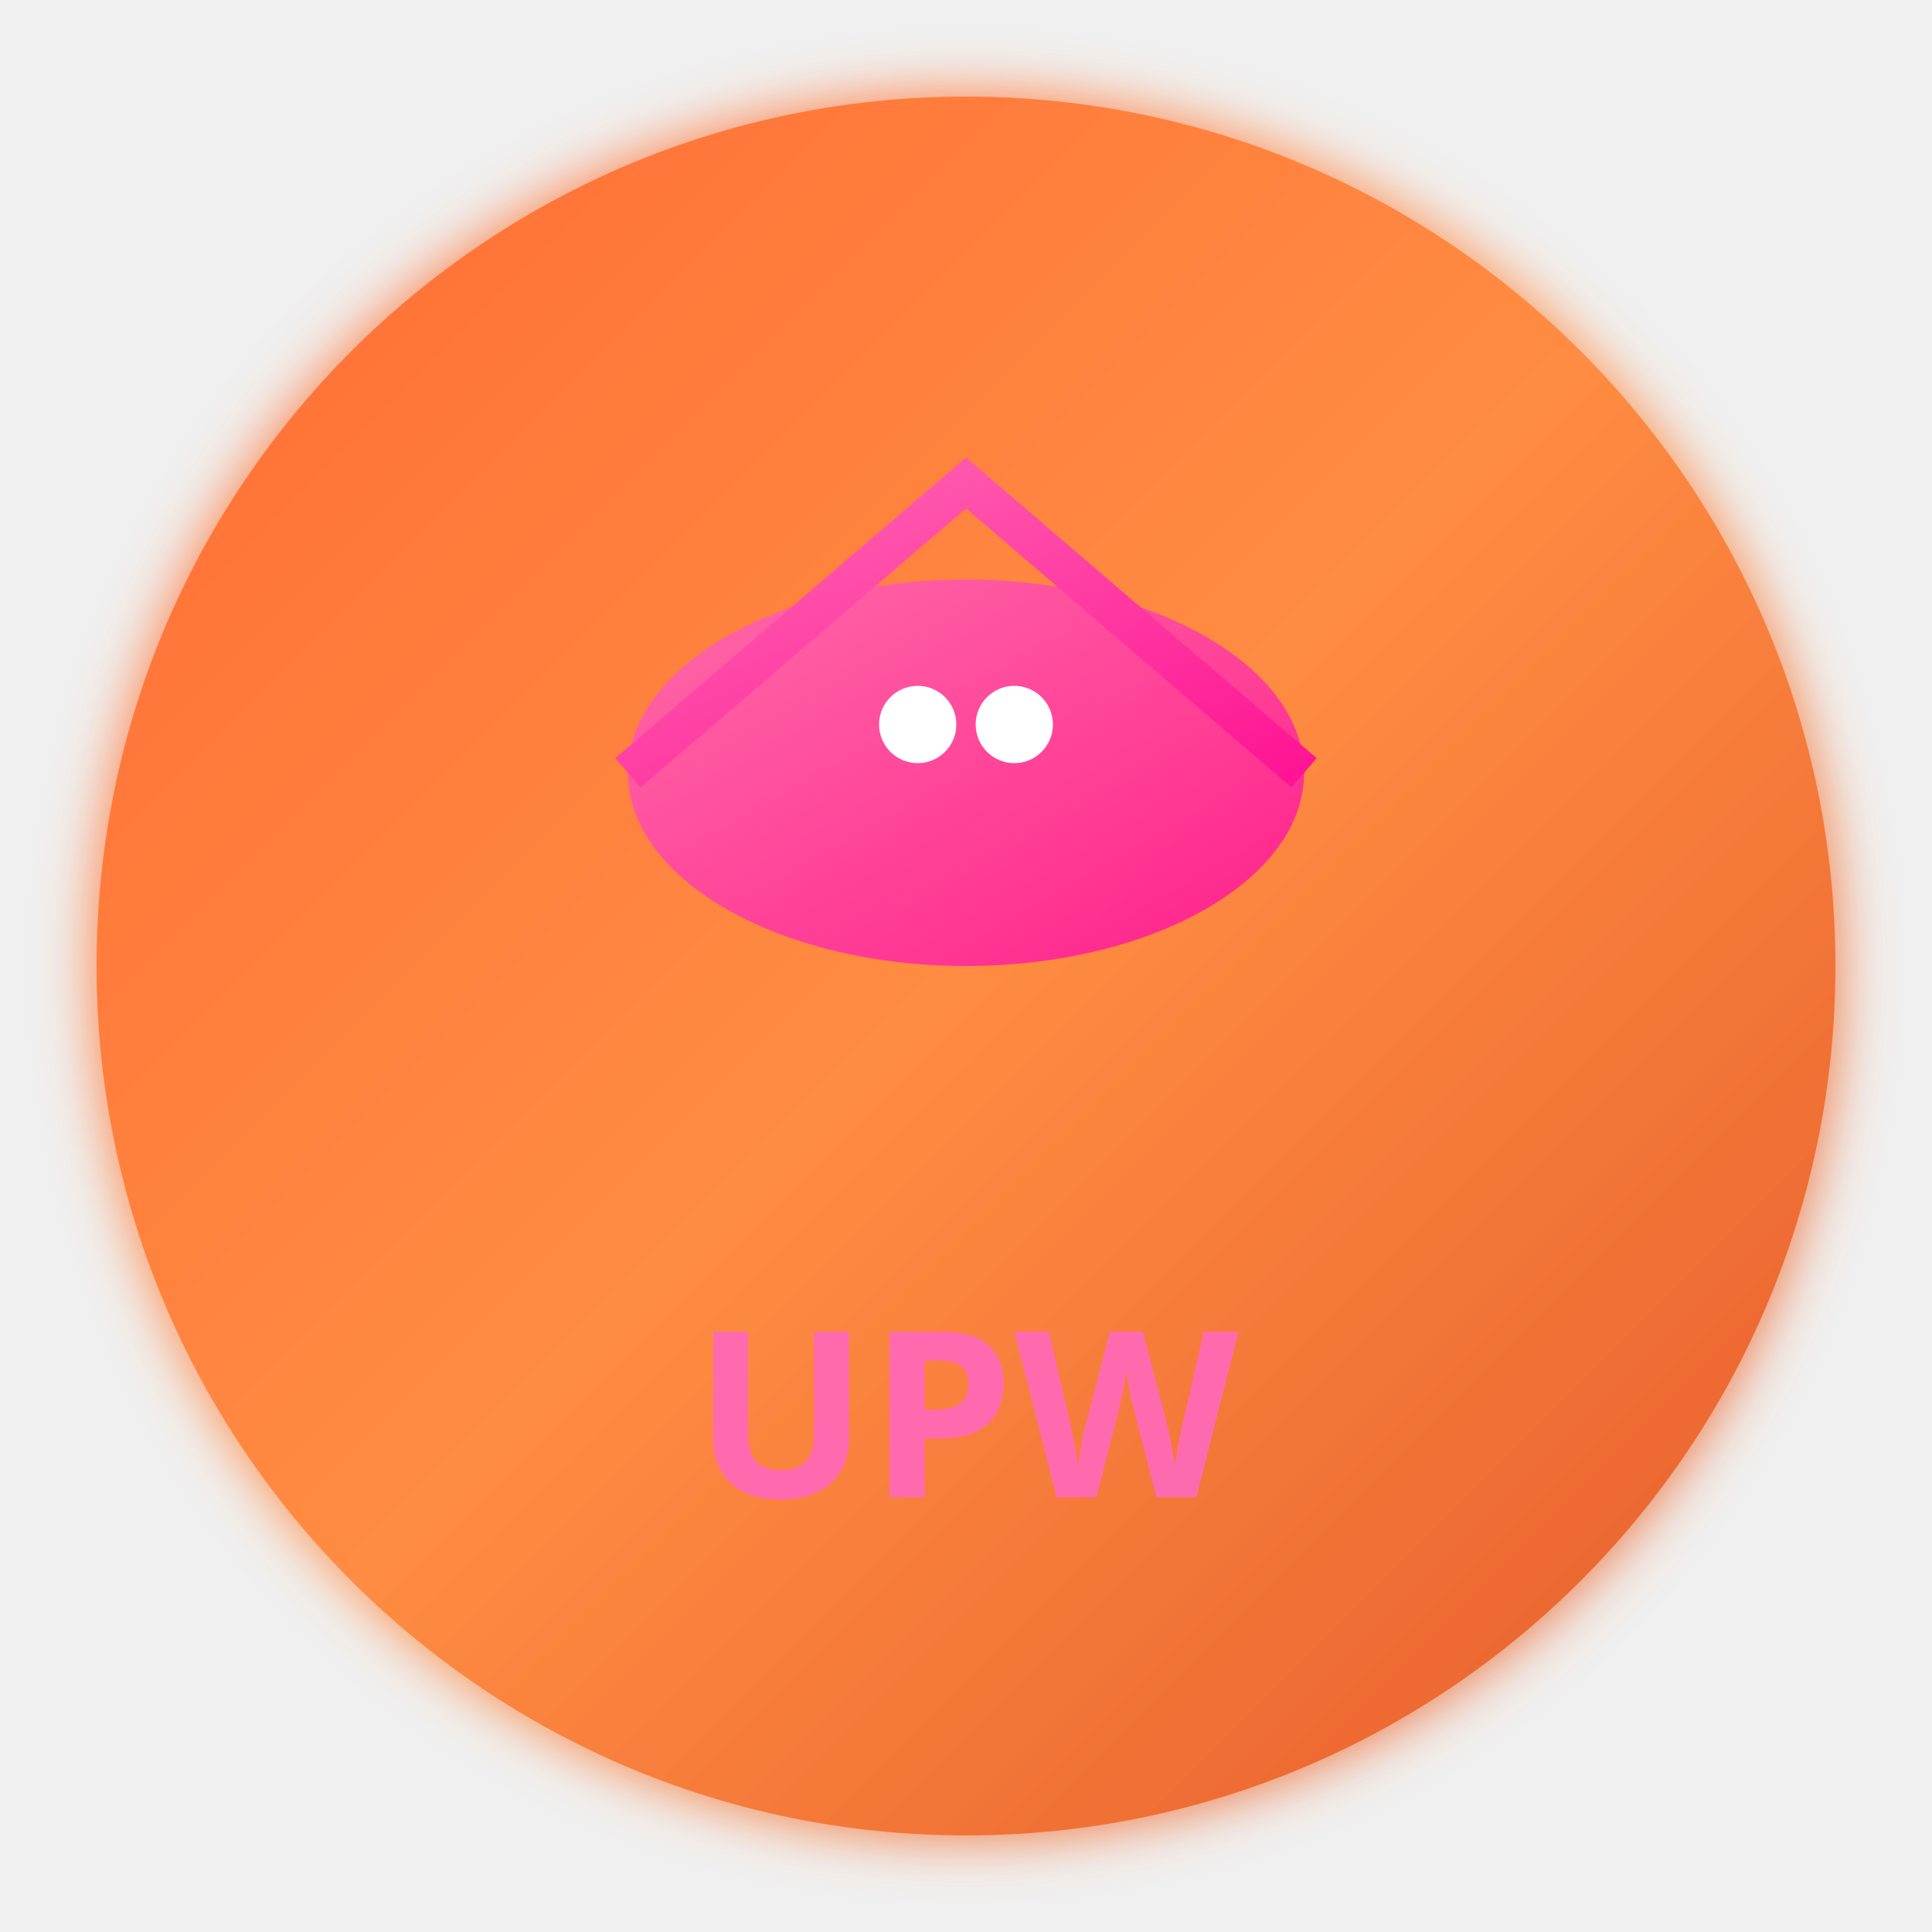
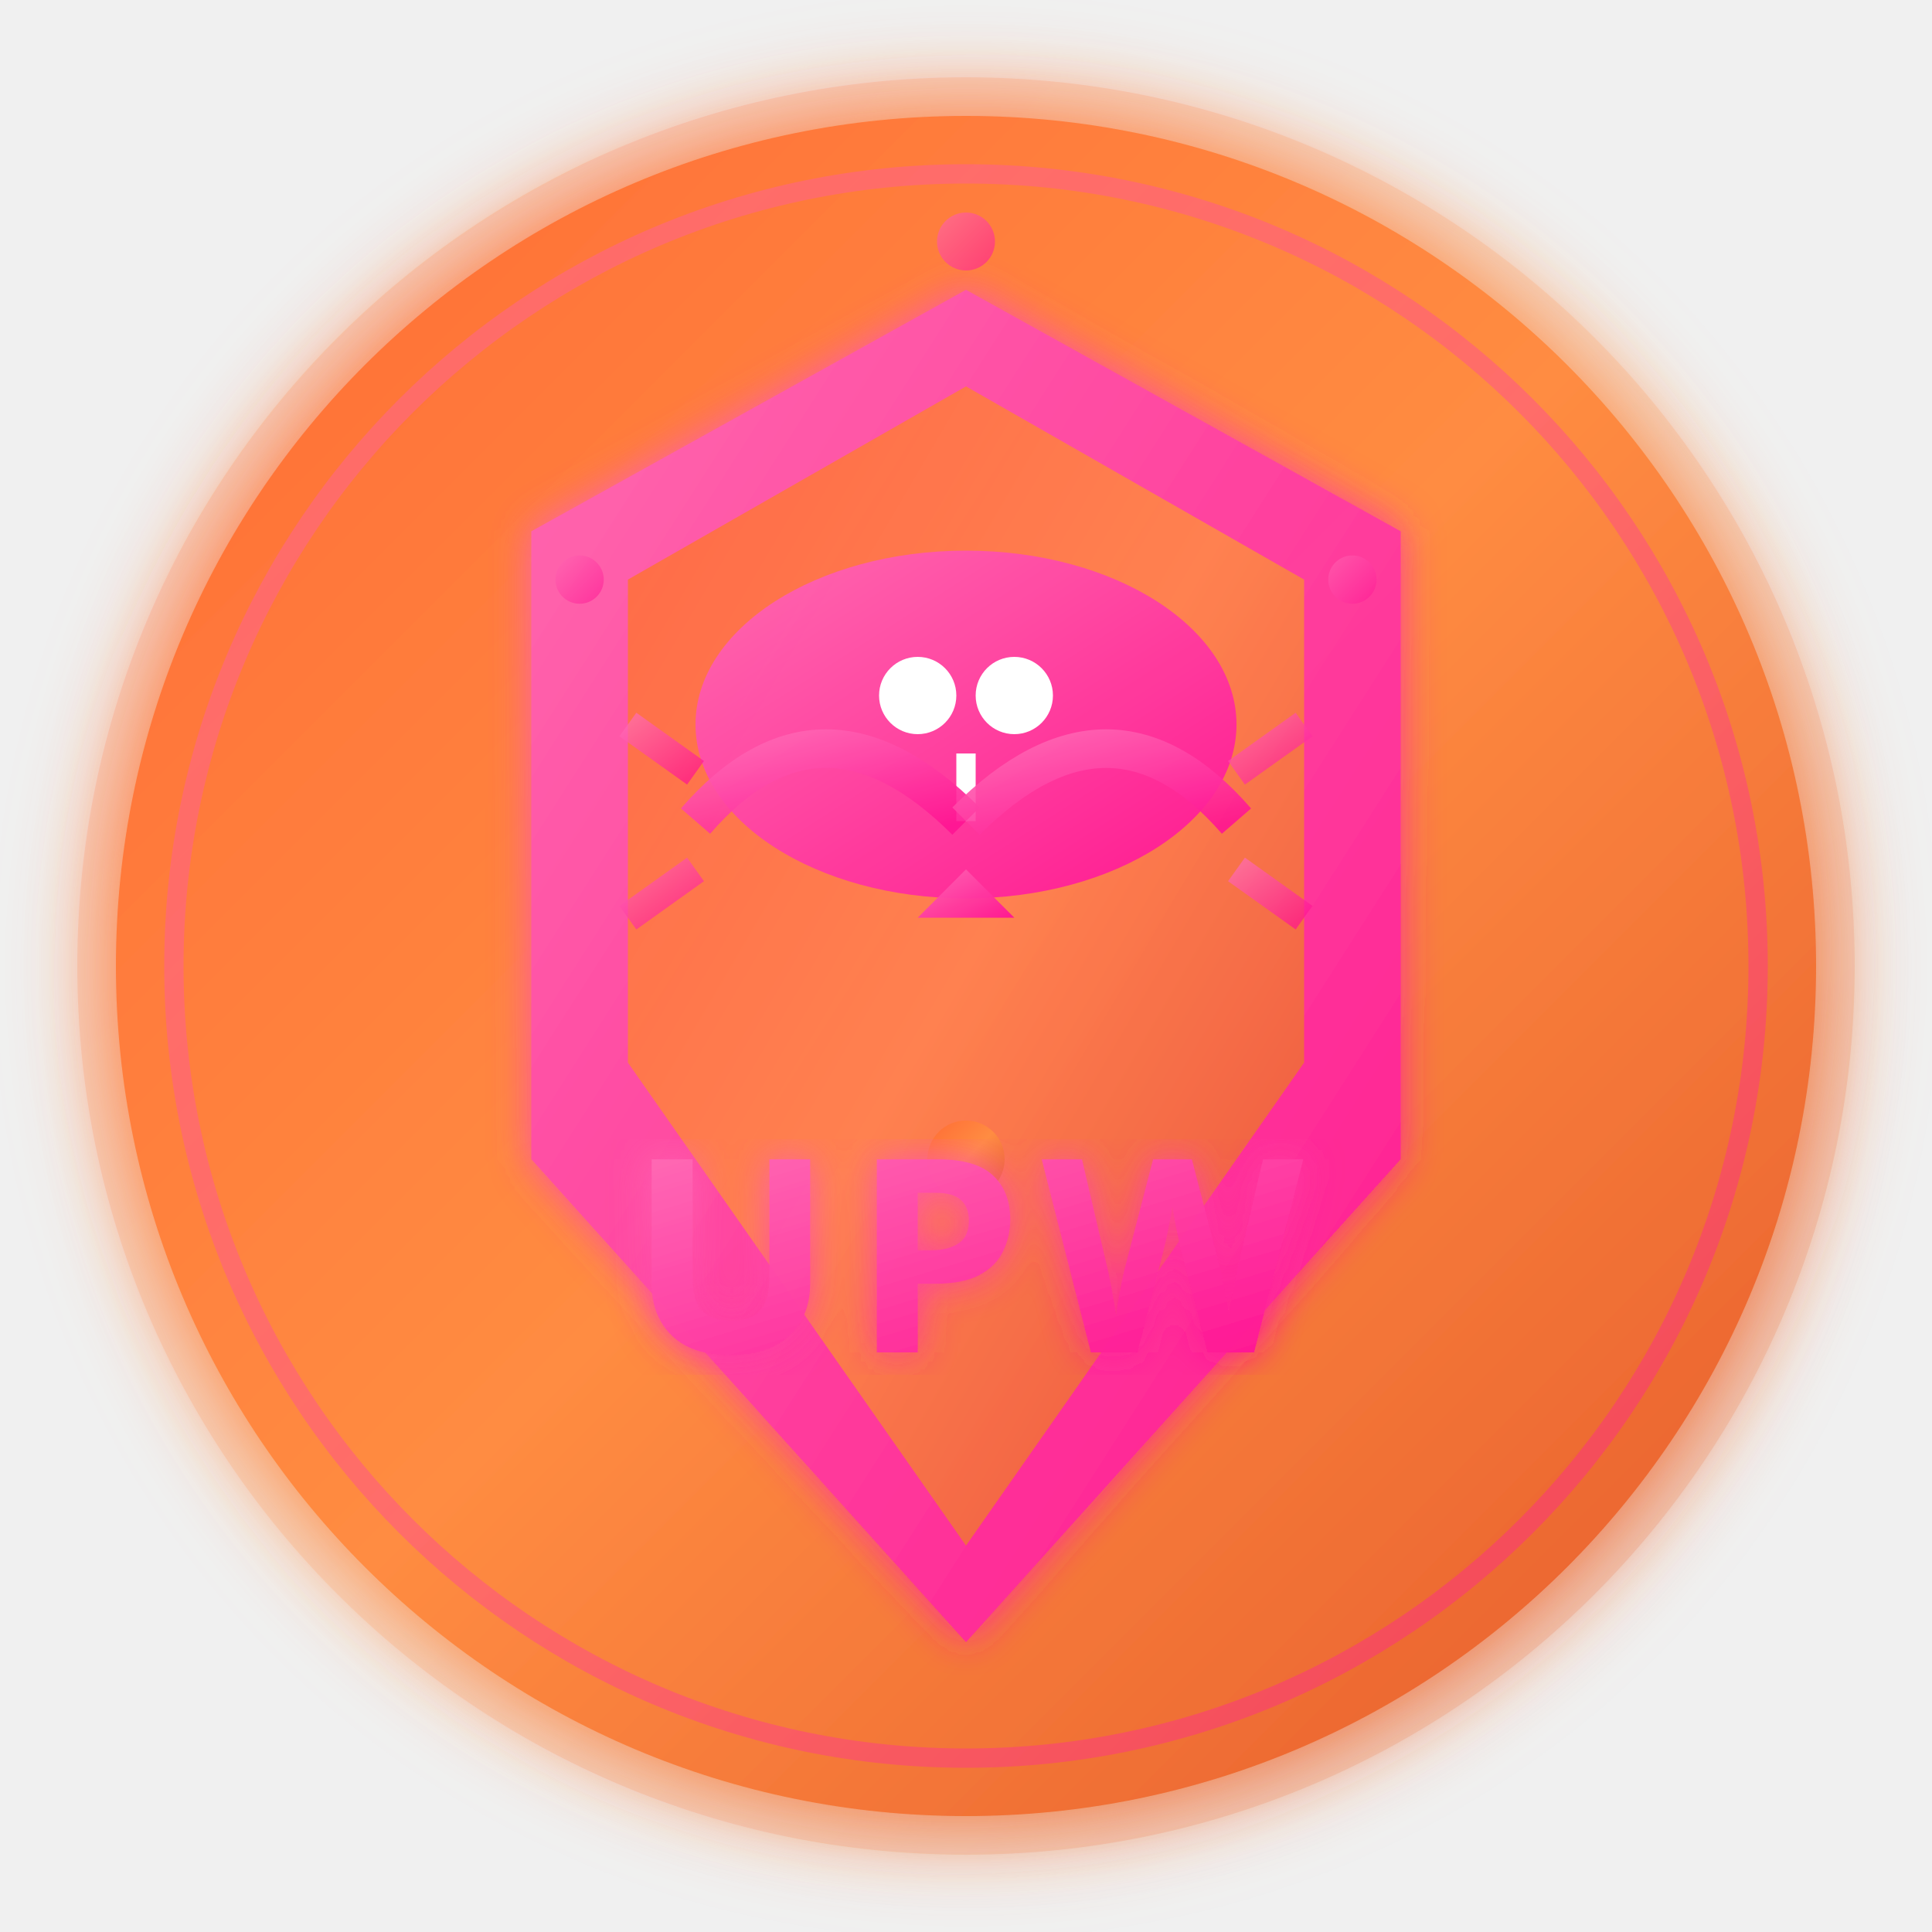
<svg xmlns="http://www.w3.org/2000/svg" viewBox="0 0 200 200">
  <defs>
    <linearGradient id="wpl-upw-orange-grad" x1="0%" y1="0%" x2="100%" y2="100%">
-       <stop offset="0%" style="stop-color:#FF6B35;stop-opacity:1" />
-       <stop offset="50%" style="stop-color:#FF8C42;stop-opacity:1" />
-       <stop offset="100%" style="stop-color:#E55A2B;stop-opacity:1" />
+       <stop offset="0%" style="stop-color:#FF6B35;stop-opacity:1">
+         <animate attributeName="stop-color" values="#FF6B35;#FF8C42;#FF6B35" dur="4s" repeatCount="indefinite" />
+       </stop>
+       <stop offset="50%" style="stop-color:#FF8C42;stop-opacity:1">
+         <animate attributeName="stop-color" values="#FF8C42;#FFA500;#FF8C42" dur="4s" repeatCount="indefinite" />
+       </stop>
+       <stop offset="100%" style="stop-color:#E55A2B;stop-opacity:1">
+         <animate attributeName="stop-color" values="#E55A2B;#FF6B35;#E55A2B" dur="4s" repeatCount="indefinite" />
+       </stop>
    </linearGradient>
    <linearGradient id="wpl-upw-pink-grad" x1="0%" y1="0%" x2="100%" y2="100%">
-       <stop offset="0%" style="stop-color:#FF69B4;stop-opacity:1" />
-       <stop offset="100%" style="stop-color:#FF1493;stop-opacity:1" />
+       <stop offset="0%" style="stop-color:#FF69B4;stop-opacity:1">
+         <animate attributeName="stop-color" values="#FF69B4;#FF1493;#FF69B4" dur="3s" repeatCount="indefinite" />
+       </stop>
+       <stop offset="100%" style="stop-color:#FF1493;stop-opacity:1">
+         <animate attributeName="stop-color" values="#FF1493;#FF69B4;#FF1493" dur="3s" repeatCount="indefinite" />
+       </stop>
    </linearGradient>
    <filter id="wpl-upw-glow">
-       <feGaussianBlur stdDeviation="3" result="coloredBlur" />
+       <feGaussianBlur stdDeviation="4" result="coloredBlur">
+         <animate attributeName="stdDeviation" values="4;6;4" dur="3s" repeatCount="indefinite" />
+       </feGaussianBlur>
+       <feMerge>
+         <feMergeNode in="coloredBlur" />
+         <feMergeNode in="SourceGraphic" />
+       </feMerge>
+     </filter>
+     <filter id="wpl-upw-inner-glow">
+       <feGaussianBlur stdDeviation="2" result="coloredBlur" />
      <feMerge>
        <feMergeNode in="coloredBlur" />
        <feMergeNode in="SourceGraphic" />
      </feMerge>
    </filter>
    <style>
-       @keyframes fly {
-         0%, 100% { transform: translateY(0) rotate(0deg); }
-         50% { transform: translateY(-8px) rotate(5deg); }
+       @keyframes warrior {
+         0%, 100% { transform: scale(1) translateY(0); }
+         50% { transform: scale(1.05) translateY(-3px); }
      }
      @keyframes pulse {
-         0%, 100% { opacity: 1; }
-         50% { opacity: 0.85; }
+         0%, 100% { opacity: 1; transform: scale(1); }
+         50% { opacity: 0.9; transform: scale(1.02); }
      }
-       .crane { animation: fly 3s ease-in-out infinite; }
-       .logo-pulse { animation: pulse 2.5s ease-in-out infinite; }
+       @keyframes glow {
+         0%, 100% { opacity: 0.6; }
+         50% { opacity: 1; }
+       }
+       .warrior { animation: warrior 3.5s ease-in-out infinite; transform-origin: 100px 90px; }
+       .logo-pulse { animation: pulse 3s ease-in-out infinite; }
+       .glow-effect { animation: glow 2s ease-in-out infinite; }
    </style>
  </defs>
-   <circle cx="100" cy="100" r="90" fill="url(#wpl-upw-orange-grad)" class="logo-pulse" filter="url(#wpl-upw-glow)" />
-   <g class="crane">
-     <ellipse cx="100" cy="80" rx="35" ry="20" fill="url(#wpl-upw-pink-grad)" opacity="0.9" />
-     <path d="M 65 80 L 100 50 L 135 80" stroke="url(#wpl-upw-pink-grad)" stroke-width="4" fill="none" />
-     <circle cx="95" cy="75" r="4" fill="#FFF" />
-     <circle cx="105" cy="75" r="4" fill="#FFF" />
-     <line x1="100" y1="100" x2="100" y2="130" stroke="url(#wpl-upw-pink-grad)" stroke-width="5" opacity="0.9" />
+   <circle cx="100" cy="100" r="92" fill="url(#wpl-upw-orange-grad)" opacity="0.3" class="glow-effect" filter="url(#wpl-upw-glow)" />
+   <circle cx="100" cy="100" r="88" fill="url(#wpl-upw-orange-grad)" class="logo-pulse" filter="url(#wpl-upw-glow)" />
+   <circle cx="100" cy="100" r="82" fill="none" stroke="url(#wpl-upw-pink-grad)" stroke-width="2" opacity="0.4" />
+   <path d="M 100 30 L 145 55 L 145 120 L 100 170 L 55 120 L 55 55 Z" fill="url(#wpl-upw-pink-grad)" opacity="0.95" filter="url(#wpl-upw-inner-glow)" />
+   <path d="M 100 40 L 135 60 L 135 110 L 100 160 L 65 110 L 65 60 Z" fill="url(#wpl-upw-orange-grad)" opacity="0.85" />
+   <g class="warrior">
+     <ellipse cx="100" cy="75" rx="28" ry="18" fill="url(#wpl-upw-pink-grad)" opacity="0.95" />
+     <circle cx="95" cy="72" r="4" fill="#FFF" />
+     <circle cx="105" cy="72" r="4" fill="#FFF" />
+     <path d="M 100 78 Q 100 82 100 85" stroke="#FFF" stroke-width="2" fill="none" />
+     <path d="M 72 85 Q 85 70 100 85" stroke="url(#wpl-upw-pink-grad)" stroke-width="4" fill="none" opacity="0.9" />
+     <path d="M 128 85 Q 115 70 100 85" stroke="url(#wpl-upw-pink-grad)" stroke-width="4" fill="none" opacity="0.9" />
+     <g>
+       <line x1="100" y1="95" x2="100" y2="125" stroke="url(#wpl-upw-pink-grad)" stroke-width="6" opacity="0.95" stroke-linecap="round" />
+       <path d="M 95 95 L 100 90 L 105 95" fill="url(#wpl-upw-pink-grad)" opacity="0.95" />
+       <circle cx="100" cy="120" r="4" fill="url(#wpl-upw-orange-grad)" />
+     </g>
+     <line x1="60" y1="85" x2="70" y2="85" stroke="url(#wpl-upw-pink-grad)" stroke-width="3" opacity="0.7" />
+     <line x1="65" y1="75" x2="72" y2="80" stroke="url(#wpl-upw-pink-grad)" stroke-width="3" opacity="0.7" />
+     <line x1="65" y1="95" x2="72" y2="90" stroke="url(#wpl-upw-pink-grad)" stroke-width="3" opacity="0.7" />
+     <line x1="130" y1="85" x2="140" y2="85" stroke="url(#wpl-upw-pink-grad)" stroke-width="3" opacity="0.7" />
+     <line x1="135" y1="75" x2="128" y2="80" stroke="url(#wpl-upw-pink-grad)" stroke-width="3" opacity="0.7" />
+     <line x1="135" y1="95" x2="128" y2="90" stroke="url(#wpl-upw-pink-grad)" stroke-width="3" opacity="0.7" />
  </g>
-   <text x="100" y="155" font-family="Arial Black, sans-serif" font-size="24" font-weight="900" fill="#FF69B4" text-anchor="middle" opacity="0.95">UPW</text>
+   <text x="100" y="140" font-family="Arial Black, sans-serif" font-size="28" font-weight="900" fill="url(#wpl-upw-pink-grad)" text-anchor="middle" opacity="0.98" filter="url(#wpl-upw-inner-glow)" style="letter-spacing: 2px;">UPW</text>
+   <g opacity="0.6">
+     <circle cx="100" cy="25" r="3" fill="url(#wpl-upw-pink-grad)">
+       <animate attributeName="opacity" values="0.4;0.9;0.4" dur="2s" repeatCount="indefinite" />
+     </circle>
+     <circle cx="60" cy="60" r="2.5" fill="url(#wpl-upw-pink-grad)">
+       <animate attributeName="opacity" values="0.4;0.9;0.4" dur="2.5s" repeatCount="indefinite" />
+     </circle>
+     <circle cx="140" cy="60" r="2.5" fill="url(#wpl-upw-pink-grad)">
+       <animate attributeName="opacity" values="0.4;0.9;0.4" dur="2.2s" repeatCount="indefinite" />
+     </circle>
+   </g>
</svg>
